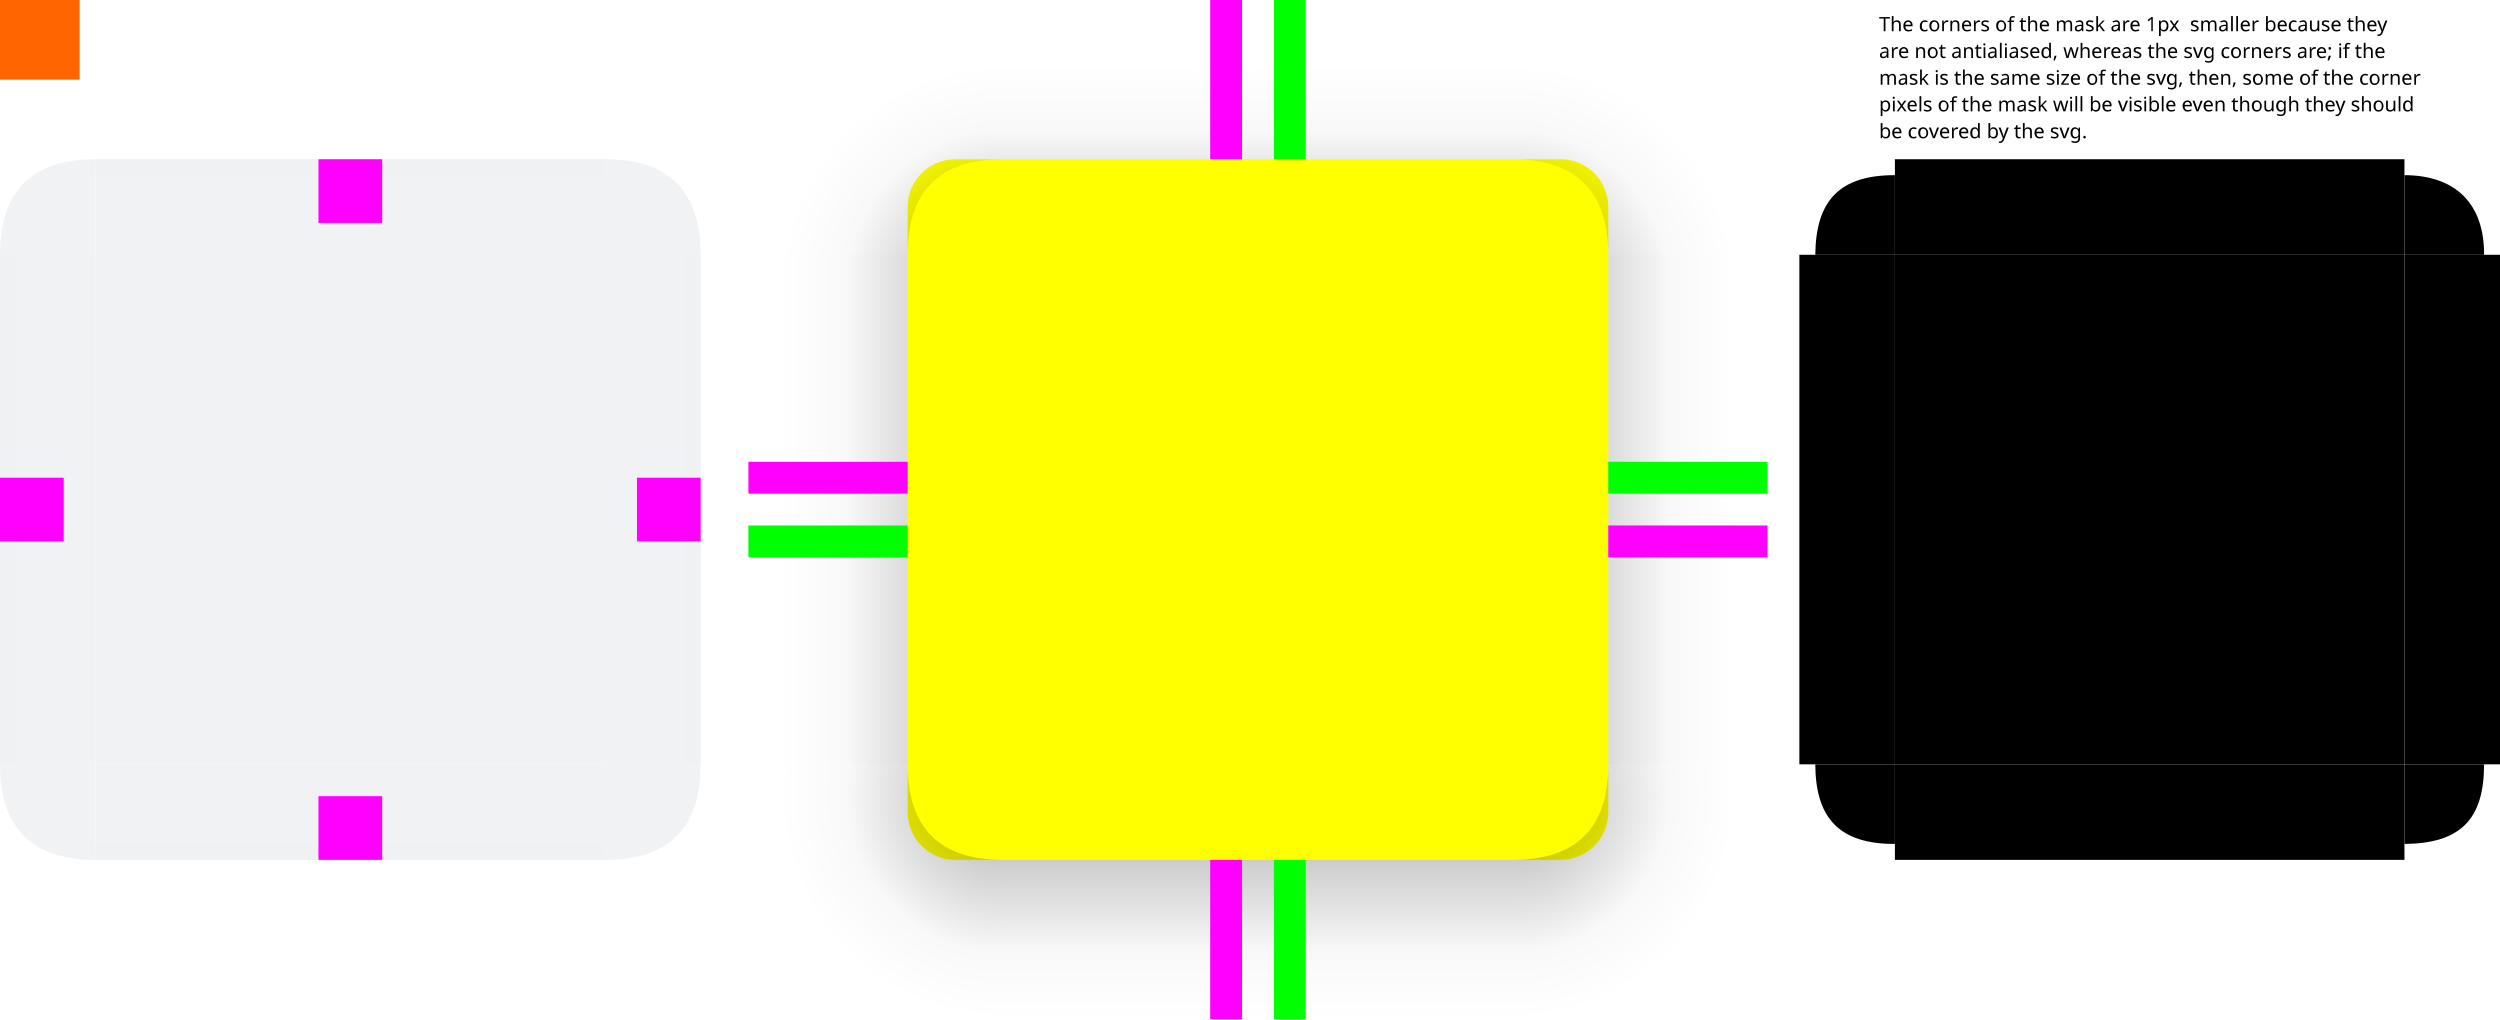
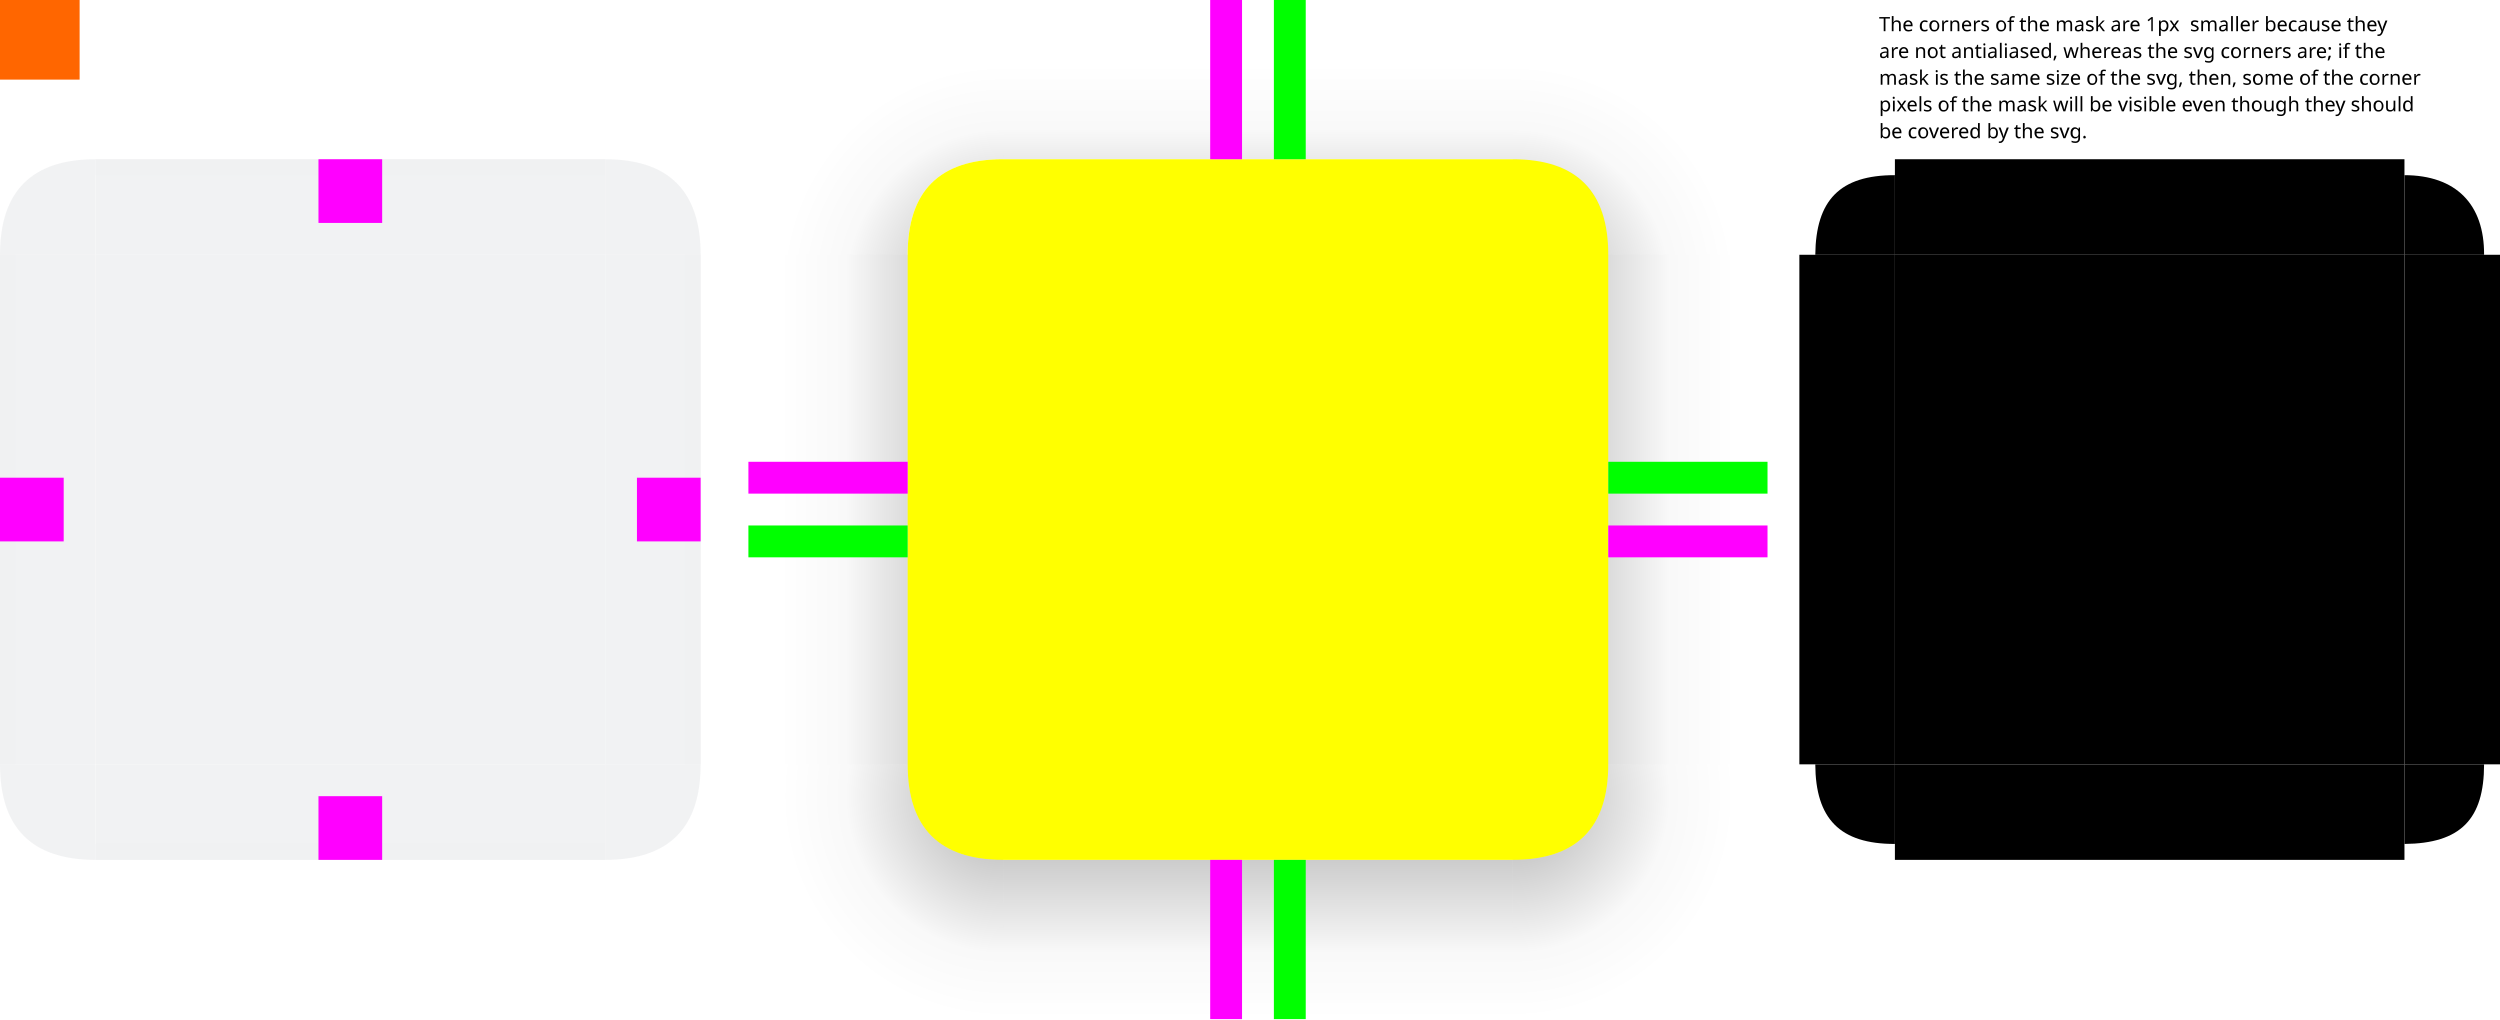
<svg xmlns="http://www.w3.org/2000/svg" xmlns:xlink="http://www.w3.org/1999/xlink" id="svg2" height="64" viewBox="0 0 157 64" width="157" version="1.1">
  <defs id="defs15">
    <style type="text/css" id="current-color-scheme">
            .ColorScheme-Text {
                color:#232629;
                stop-color:#232629;
            }
            .ColorScheme-Background {
                color:#eff0f1;
                stop-color:#eff0f1;
            }
        </style>
    <linearGradient id="shadow-side" gradientUnits="userSpaceOnUse">
      <stop id="stop1762" offset="0" style="stop-color:#000;stop-opacity:.2" />
      <stop id="stop1760" offset=".333" style="stop-color:#000;stop-opacity:.1" />
      <stop id="stop1758" offset=".5" style="stop-color:#000;stop-opacity:.05" />
      <stop id="stop1756" offset=".583" style="stop-color:#000;stop-opacity:.025" />
      <stop id="stop1754" offset="1" style="stop-color:#000;stop-opacity:0" />
    </linearGradient>
    <linearGradient id="shadow-corner" gradientUnits="userSpaceOnUse">
      <stop id="stop11958" offset="0" style="stop-color:#000;stop-opacity:1" />
      <stop id="stop11960" offset=".286" style="stop-color:#000;stop-opacity:.2" />
      <stop id="stop11962" offset=".524" style="stop-color:#000;stop-opacity:.1" />
      <stop id="stop11966" offset=".643" style="stop-color:#000;stop-opacity:.05" />
      <stop id="stop11968" offset=".702" style="stop-color:#000;stop-opacity:.025" />
      <stop id="stop11970" offset="1" style="stop-color:#000;stop-opacity:0" />
    </linearGradient>
    <linearGradient xlink:href="#shadow-side" id="linearGradient1734" gradientUnits="userSpaceOnUse" x1="16" y1="6" x2="16" y2="16" />
    <linearGradient xlink:href="#shadow-side" id="linearGradient1984" gradientUnits="userSpaceOnUse" x1="12" y1="16" x2="2" y2="16" />
    <linearGradient xlink:href="#shadow-side" id="linearGradient4945" gradientUnits="userSpaceOnUse" x1="16" y1="14" x2="16" y2="4" />
    <linearGradient xlink:href="#shadow-side" id="linearGradient8667" gradientUnits="userSpaceOnUse" x1="4" y1="16" x2="14" y2="16" />
    <radialGradient xlink:href="#shadow-corner" id="radialGradient3268" cx="95" cy="50" fx="95" fy="50" r="6.5" gradientUnits="userSpaceOnUse" gradientTransform="matrix(0,2.153846,-2.153846,0,107.6923,-202.6154)" />
    <radialGradient xlink:href="#shadow-corner" id="radialGradient3268-4" cx="95" cy="50" fx="95" fy="50" r="6.5" gradientUnits="userSpaceOnUse" gradientTransform="matrix(0,2.153846,-2.153846,0,107.6923,-202.6154)" />
    <radialGradient xlink:href="#shadow-corner" id="radialGradient3268-6" cx="93.143" cy="50" fx="93.143" fy="50" r="6.5" gradientUnits="userSpaceOnUse" gradientTransform="matrix(0,2.153846,-2.153846,0,107.6923,-202.6154)" />
    <radialGradient xlink:href="#shadow-corner" id="radialGradient3268-6-6" cx="93.143" cy="50" fx="93.143" fy="50" r="6.5" gradientUnits="userSpaceOnUse" gradientTransform="matrix(0,2.153846,-2.153846,0,107.6923,-202.6154)" />
  </defs>
  <rect id="hint-tile-center" height="5" style="fill:#ff6600" width="5" x="0" y="0" />
  <g id="top" transform="translate(6,10)">
    <rect id="rect4152" height="6" style="opacity:0.85;fill:currentColor" class="ColorScheme-Background" width="32" x="0" y="0" />
    <path style="opacity:0.5" d="M 0,0 V 1 H 32 V 0 Z" id="path1337" class="ColorScheme-Background" fill="currentColor" />
  </g>
  <g id="bottom" transform="translate(6,48)">
    <rect id="rect4148" height="6" style="opacity:0.85;fill:currentColor" class="ColorScheme-Background" width="32" x="0" y="0" />
    <path style="opacity:0.5" d="M 0,5 V 6 H 32 V 5 Z" id="path1671" class="ColorScheme-Background" fill="currentColor" />
  </g>
  <g id="left" transform="translate(0,16)">
    <rect id="rect4144" height="32" style="opacity:0.85;fill:currentColor" class="ColorScheme-Background" width="6" x="0" y="0" />
    <path style="opacity:0.5" d="M 0,32 H 1 V 0 H 0 Z" id="path1785" class="ColorScheme-Background" fill="currentColor" />
  </g>
  <g id="right" transform="translate(38,16)">
    <rect id="rect4140" height="32" style="opacity:0.85;fill:currentColor" class="ColorScheme-Background" width="6" x="0" y="0" />
    <path style="opacity:0.5" d="M 5,32 H 6 V 0 H 5 Z" id="path1902" class="ColorScheme-Background" fill="currentColor" />
  </g>
  <g id="center" transform="translate(6,16)">
    <rect id="rect4138" height="32" style="opacity:0.85;fill:currentColor" class="ColorScheme-Background" width="32" x="0" y="0" />
  </g>
  <g id="topleft" transform="translate(0,10)">
    <path d="M 0,6 H 6 V 0 C 2,0 0,2 0,6 Z" style="opacity:0.85;fill:currentColor" class="ColorScheme-Background" id="path3115" />
  </g>
  <g id="topright" transform="translate(38,10)">
    <path d="M 0,0 V 6 H 6 C 6,2 4,0 0,0 Z" style="opacity:0.85;fill:currentColor" class="ColorScheme-Background" id="path3118" />
  </g>
  <g id="bottomleft" transform="translate(0,48)">
    <path d="M 6,6 V 0 H 0 c 0,4 2,6 6,6 z" style="opacity:0.85;fill:currentColor" class="ColorScheme-Background" id="path3124" />
  </g>
  <g id="bottomright" transform="translate(38,48)">
    <path d="M 0,6 V 0 H 6 C 6,4 4,6 0,6 Z" style="opacity:0.85;fill:currentColor" class="ColorScheme-Background" id="path3121" />
  </g>
  <rect id="hint-top-margin" height="4" style="fill:#ff00ff;stroke-width:1" width="4" x="20" y="10" />
  <rect id="hint-bottom-margin" height="4" style="fill:#ff00ff;stroke-width:1" width="4" x="20" y="50" />
  <rect id="hint-right-margin" height="4" style="fill:#ff00ff;stroke-width:1" width="4" x="40" y="30" />
  <rect id="hint-left-margin" height="4" style="fill:#ff00ff;stroke-width:1" width="4" x="0" y="30" />
  <rect id="hint-top-inset" height="9.99999993923e-09" style="fill:#00ff00" width="4" x="20" y="10" />
  <rect id="hint-bottom-inset" height="9.99999993923e-09" style="fill:#00ff00" width="4" x="20" y="54" />
  <rect id="hint-left-inset" height="4" style="fill:#00ff00" width="9.99999993923e-09" x="0" y="30" />
  <rect id="hint-right-inset" height="4" style="fill:#00ff00" width="9.99999993923e-09" x="44" y="30" />
  <rect id="mask-top" height="6" width="32" x="119" y="10" />
  <rect id="mask-center" height="32" width="32" x="119" y="16" />
  <rect id="mask-bottom" height="6" transform="scale(1,-1)" width="32" x="119" y="-54" />
  <rect id="mask-left" height="32" width="6" x="113" y="16" />
  <rect id="mask-right" height="32" width="6" x="151" y="16" />
  <path id="mask-topleft" d="m 114,16 h -1 6 v -6 1 c -3.457,-0.005 -4.963,1.573 -5,5 z" />
-   <rect id="rect30894" height="44" rx="3" style="fill:#ffff00;fill-rule:evenodd" width="44" x="57" y="10" ry="3" />
  <g id="shadow-center" transform="translate(63,16)">
    <rect id="rect4908" height="32" style="opacity:0.001;fill-opacity:0.001" width="32" x="0" y="0" />
+   </g>
+   <g id="shadow-topleft" transform="rotate(180,31.5,8)">
+     <path d="M 0,6 V 0 H 6 C 6,4 4,6 0,6 Z" style="opacity:0.001;fill:#000000;fill-opacity:0.004" id="path95-4-2" />
+     <path id="path2368-7-5" style="fill:url(#radialGradient3268-6-6);fill-opacity:1;fill-rule:evenodd;stroke-width:1" d="M 6,0 C 6,4 4,6 0,6 V 16 H 3 C 10.18,16 16,10.18 16,3 V 0 Z" />
  </g>
  <g id="shadow-top" transform="translate(63)">
    <rect id="st" height="10" width="32" style="fill:url(#linearGradient4945);fill-opacity:1" x="0" y="0" />
    <rect id="rect1546" height="6" style="opacity:0.001;fill:#000000;fill-opacity:0.004;fill-rule:evenodd" width="32" y="10" x="0" />
  </g>
  <g id="shadow-bottom" transform="translate(63,48)">
    <rect id="rect1546-6" height="6" style="opacity:0.001;fill:#000000;fill-opacity:0.004;fill-rule:evenodd" width="32" x="0" y="0" />
    <rect id="sb" height="10" width="32" y="6" style="fill:url(#linearGradient1734);fill-opacity:1" x="0" />
  </g>
+   <path style="opacity:1;fill:#ffff00;stroke-width:2;stroke-linecap:round" d="m 63,10 h 32 c 4,0 6,2 6,6 v 32 c 0,4 -2,6 -6,6 H 63 c -4,0 -6,-2 -6,-6 V 16 c 0,-4 2,-6 6,-6 z" id="path838" />
  <g id="shadow-left" transform="translate(47,16)">
    <rect id="sl" height="32" width="10" style="fill:url(#linearGradient1984);fill-opacity:1" x="0" y="0" />
    <rect id="rect1546-3-7" height="32" style="opacity:0.001;fill:#000000;fill-opacity:0.004;fill-rule:evenodd" width="6" x="10" y="0" />
  </g>
  <g id="shadow-right" transform="translate(95,16)">
    <rect id="rect1546-3" height="32" style="opacity:0.001;fill:#000000;fill-opacity:0.004;fill-rule:evenodd" width="6" x="0" y="0" />
    <rect id="sr" height="32" width="10" x="6" style="fill:url(#linearGradient8667);fill-opacity:1" y="0" />
  </g>
  <rect id="shadow-hint-top-margin" height="10" style="fill:#ff00ff" width="2" x="76" y="0" />
  <rect id="shadow-hint-bottom-margin" height="10" style="fill:#ff00ff" width="2" x="76" y="54" />
  <rect id="shadow-hint-right-margin" height="2" style="fill:#ff00ff" width="10" x="101" y="33" />
  <rect id="shadow-hint-left-margin" height="2" style="fill:#ff00ff" width="10" x="47" y="29" />
  <rect id="shadow-hint-top-inset" height="10" style="fill:#00ff00" width="2" x="80" y="0" />
  <rect id="shadow-hint-bottom-inset" height="10" style="fill:#00ff00" width="2" x="80" y="54" />
  <rect id="shadow-hint-right-inset" height="2" style="fill:#00ff00" width="10" x="101" y="29" />
  <rect id="shadow-hint-left-inset" height="2" style="fill:#00ff00" width="10" x="47" y="33" />
  <g id="shadow-bottomright" transform="translate(95,48)">
    <path d="M 0,6 V 0 H 6 C 6,3.999 3.98,6 0,6 Z" style="opacity:0.001;fill:#000000;fill-opacity:0.004" id="path95" />
    <path id="path2368" style="fill:url(#radialGradient3268);fill-opacity:1;fill-rule:evenodd;stroke-width:1" d="M 6,0 C 6,4 4,6 0,6 V 16 H 3 C 10.18,16 16,10.18 16,3 V 0 Z" />
  </g>
  <g id="shadow-bottomright-9" transform="translate(95,48)" />
  <g id="shadow-bottomleft" transform="matrix(-1,0,0,1,63,48)">
    <path d="M 3,6 H 0 V 0 H 6 V 3 C 6,4.657 4.657,6 3,6 Z" style="opacity:0.001;fill:#000000;fill-opacity:0.004" id="path95-1" />
    <path id="path2368-0" style="fill:url(#radialGradient3268-4);fill-opacity:1;fill-rule:evenodd;stroke-width:1" d="M 6,0 C 6,3.999 3.995,6 0,6 V 16 H 3 C 10.18,16 16,10.18 16,3 V 0 Z" />
  </g>
  <g id="shadow-topright" transform="matrix(1,0,0,-1,95,16)">
    <path d="M 3,6 H 0 V 0 H 6 V 3 C 6,4.657 4.657,6 3,6 Z" style="opacity:0.001;fill:#000000;fill-opacity:0.004" id="path95-4" />
    <path id="path2368-7" style="fill:url(#radialGradient3268-6);fill-opacity:1;fill-rule:evenodd;stroke-width:1" d="M 6,0 C 6,3.988 3.974,6 0,6 V 16 H 3 C 10.18,16 16,10.18 16,3 V 0 Z" />
  </g>
-   <g id="shadow-topleft" transform="rotate(180,31.5,8)">
-     <path d="M 0,6 V 0 H 6 C 6,4 4,6 0,6 Z" style="opacity:0.001;fill:#000000;fill-opacity:0.004" id="path95-4-2" />
-     <path id="path2368-7-5" style="fill:url(#radialGradient3268-6-6);fill-opacity:1;fill-rule:evenodd;stroke-width:1" d="M 6,0 C 6,4 4,6 0,6 V 16 H 3 C 10.18,16 16,10.18 16,3 V 0 Z" />
-   </g>
  <rect style="color:#eff0f1;fill:currentColor;fill-opacity:1;stroke:none;stop-color:#eff0f1" id="thick-center" width="32" height="32" x="19" y="75" class="ColorScheme-Background" />
  <rect transform="rotate(90)" style="fill:#800080;fill-opacity:1;stroke:none;stroke-width:1.155" id="thick-hint-right-margin" width="4" height="8" x="95" y="-56" />
  <rect transform="rotate(90)" y="-20" x="95" height="8" width="4" id="thick-hint-left-margin" style="fill:#800080;fill-opacity:1;stroke:none;stroke-width:1.155" />
  <rect y="69" x="38" height="8" width="4" id="thick-hint-top-margin" style="fill:#800080;fill-opacity:1;stroke:none;stroke-width:1.155" />
  <rect style="fill:#800080;fill-opacity:1;stroke:none;stroke-width:1.155" id="thick-hint-bottom-margin" width="4" height="8" x="39" y="105" />
  <path id="mask-topright" d="m 156,16 h 1 -6 v -6 1 c 3.233,0.006 5.021,1.824 5,5 z" />
  <path id="mask-bottomright" d="m 156,48 h 1 -6 v 6 -1 c 3.531,-0.032 5,-1.554 5,-5 z" />
  <path id="mask-bottomleft" d="m 114,48 h -1 6 v 6 -1 c -3.457,0.005 -4.984,-1.58 -5,-5 z" />
  <text xml:space="preserve" style="font-stretch:condensed;font-size:1.252px;font-family:Impact;-inkscape-font-specification:'Impact Condensed';text-align:start;text-anchor:start;fill:#ff0000;stroke:#000000;stroke-width:5.729;stroke-linecap:round" x="118" y="1.958" id="text1204">
    <tspan id="tspan1202" x="118" y="1.958" style="font-style:normal;font-variant:normal;font-weight:normal;font-stretch:normal;font-size:1.252px;font-family:'Noto Sans';-inkscape-font-specification:'Noto Sans';text-align:start;text-anchor:start;fill:#000000;stroke:none;stroke-width:5.729">The corners of the mask are 1px  smaller because they</tspan>
    <tspan x="118" y="3.637" style="font-style:normal;font-variant:normal;font-weight:normal;font-stretch:normal;font-size:1.252px;font-family:'Noto Sans';-inkscape-font-specification:'Noto Sans';text-align:start;text-anchor:start;fill:#000000;stroke:none;stroke-width:5.729" id="tspan1358">are not antialiased, whereas the svg corners are; if the</tspan>
    <tspan x="118" y="5.317" style="font-style:normal;font-variant:normal;font-weight:normal;font-stretch:normal;font-size:1.252px;font-family:'Noto Sans';-inkscape-font-specification:'Noto Sans';text-align:start;text-anchor:start;fill:#000000;stroke:none;stroke-width:5.729" id="tspan1360">mask is the same size of the svg, then, some of the corner</tspan>
    <tspan x="118" y="6.996" style="font-style:normal;font-variant:normal;font-weight:normal;font-stretch:normal;font-size:1.252px;font-family:'Noto Sans';-inkscape-font-specification:'Noto Sans';text-align:start;text-anchor:start;fill:#000000;stroke:none;stroke-width:5.729" id="tspan1362">pixels of the mask will be visible even though they should</tspan>
    <tspan x="118" y="8.676" style="font-style:normal;font-variant:normal;font-weight:normal;font-stretch:normal;font-size:1.252px;font-family:'Noto Sans';-inkscape-font-specification:'Noto Sans';text-align:start;text-anchor:start;fill:#000000;stroke:none;stroke-width:5.729" id="tspan1364">be covered by the svg.</tspan>
  </text>
</svg>
